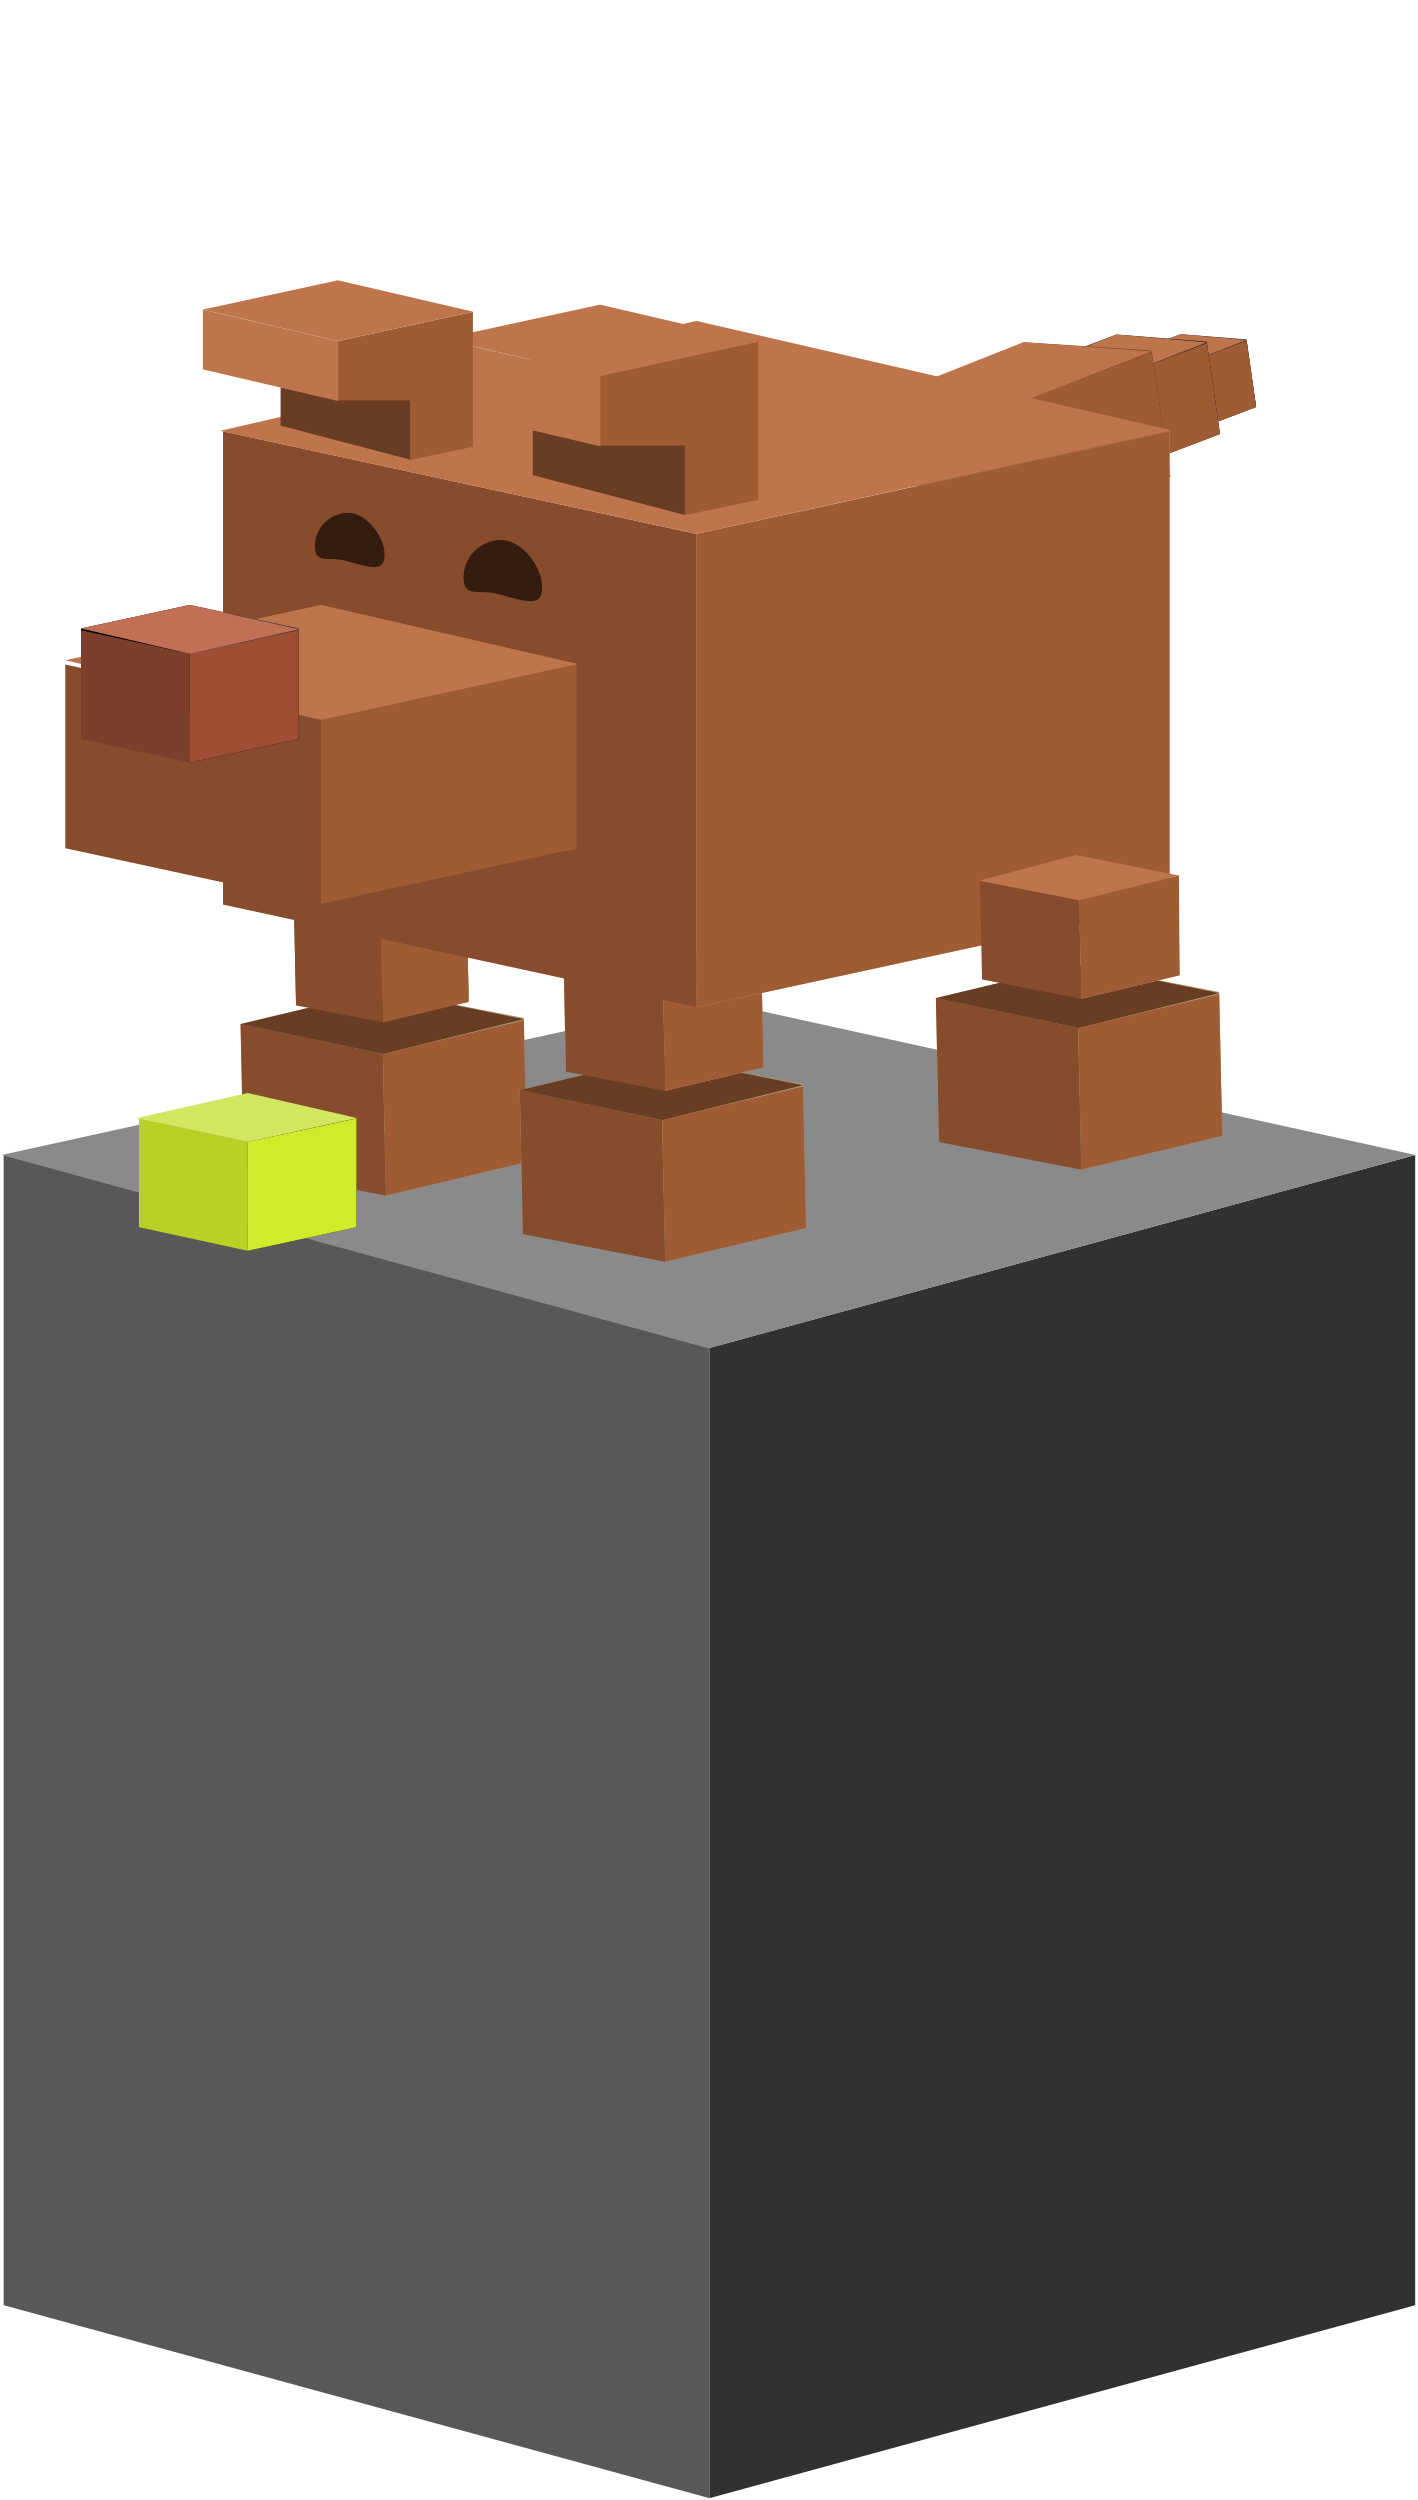
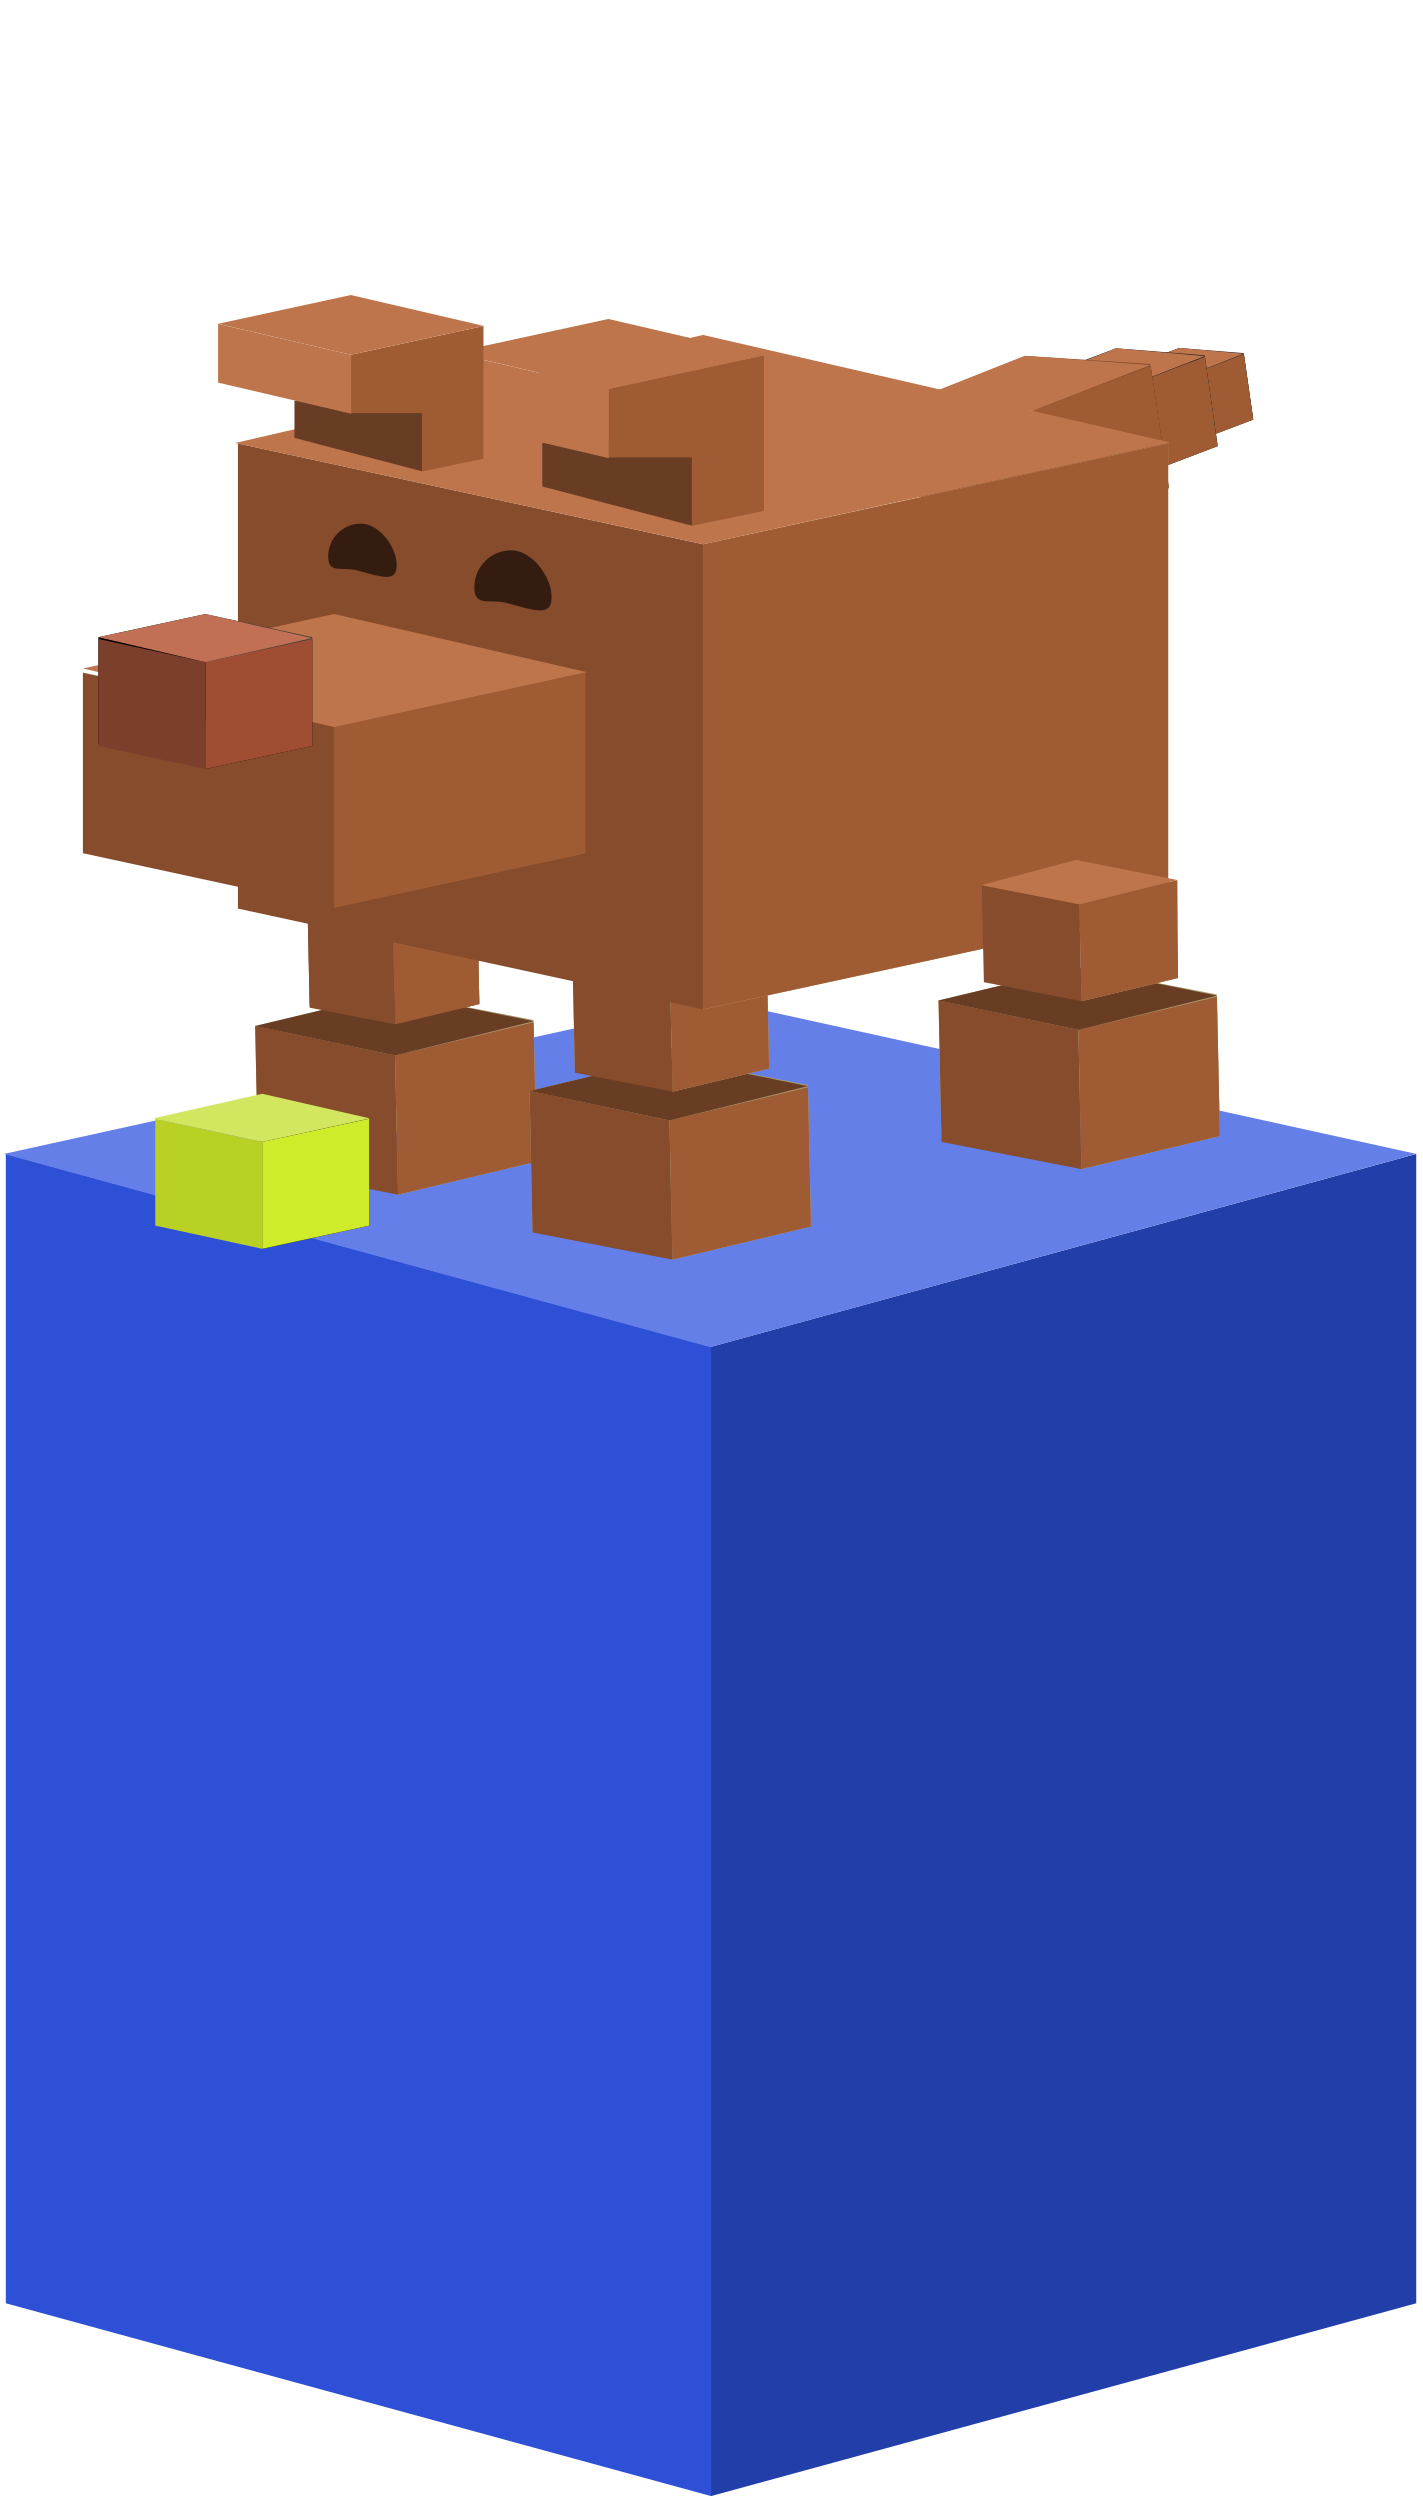
- <svg xmlns="http://www.w3.org/2000/svg" width="521" height="919" viewBox="0 0 521 919" fill="none">
-   <path d="M435.497 133.841L458.259 125.178L461.757 149.623L438.996 158.286L435.497 133.841Z" fill="#222222" />
-   <path d="M458.2 124.771L433.923 122.841L437.421 147.286L461.699 149.216L458.2 124.771Z" fill="#222222" />
-   <path d="M435.497 133.841L458.259 125.178L461.757 149.623L438.996 158.286L435.497 133.841Z" fill="#9F5B34" />
-   <path d="M411.162 131.504L433.923 122.841L437.422 147.286L414.661 155.948L411.162 131.504Z" fill="#222222" />
-   <path d="M435.497 133.841L411.22 131.911L414.719 156.356L438.996 158.286L435.497 133.841Z" fill="#864C2C" />
-   <path d="M411.278 131.931L433.924 122.84L458.23 124.974L435.498 133.84L411.278 131.931Z" fill="#BF754C" />
-   <path d="M412.556 137.991L443.665 126.151L448.447 159.561L417.338 171.401L412.556 137.991Z" fill="#222222" />
-   <path d="M443.584 125.594L410.403 122.956L415.185 156.366L448.367 159.004L443.584 125.594Z" fill="#222222" />
-   <path d="M412.556 137.991L443.665 126.151L448.447 159.561L417.338 171.401L412.556 137.991Z" fill="#9F5B34" />
-   <path d="M379.295 134.796L410.404 122.956L415.186 156.367L384.077 168.207L379.295 134.796Z" fill="#222222" />
-   <path d="M412.556 137.991L379.374 135.353L384.156 168.763L417.338 171.401L412.556 137.991Z" fill="#864C2C" />
-   <path d="M379.454 135.381L410.404 122.956L443.626 125.872L412.556 137.99L379.454 135.381Z" fill="#BF754C" />
-   <path d="M379.242 146.321L423.373 129.601L430.21 175.213L386.08 191.933L379.242 146.321Z" fill="#222222" />
-   <path d="M423.259 128.841L376.165 125.796L383.003 171.408L430.096 174.453L423.259 128.841Z" fill="#864C2C" />
-   <path d="M379.242 146.321L423.373 129.601L430.21 175.213L386.08 191.933L379.242 146.321Z" fill="#9F5B34" />
-   <path d="M379.242 146.321L332.149 143.276L338.986 188.888L386.08 191.933L379.242 146.321Z" fill="#864C2C" />
-   <path d="M332.168 143.25L376.166 125.795L423.317 129.22L379.243 146.321L332.168 143.25Z" fill="#BF754C" />
-   <path d="M1.344 847.396L260.784 918.329V495.497L1.344 424.564V847.396Z" fill="#585858" />
-   <path d="M520.225 847.396L260.784 918.329V495.497L520.225 424.564V847.396Z" fill="#313131" />
-   <path d="M260.424 367.404L520.225 424.564L260.424 495.646L0.623 424.564L260.424 367.404Z" fill="#8A8A8A" />
-   <path d="M140.732 387.473L192.553 375.078L193.668 427.14L141.847 439.535L140.732 387.473Z" fill="#BDAA79" />
-   <path d="M192.535 374.21L140.231 364.045L141.346 416.107L193.65 426.272L192.535 374.21Z" fill="#A9996F" />
-   <path d="M140.732 387.473L192.553 375.078L193.668 427.14L141.847 439.535L140.732 387.473Z" fill="#9F5B34" />
-   <path d="M88.41 376.439L140.23 364.044L141.345 416.107L89.525 428.502L88.41 376.439Z" fill="#BDAA79" />
-   <path d="M140.732 387.473L88.434 376.378L89.543 429.37L141.847 439.535L140.732 387.473Z" fill="#864C2C" />
-   <path d="M88.41 376.439L140.23 364.044L192.544 374.643L140.732 387.472L88.41 376.439Z" fill="#693D24" />
-   <path d="M140.03 344.07L171.616 336.514L172.295 368.248L140.709 375.803L140.03 344.07Z" fill="#864C2C" />
-   <path d="M171.605 335.986L139.724 329.79L140.404 361.523L172.284 367.719L171.605 335.986Z" fill="#A9996F" />
-   <path d="M140.03 344.07L171.616 336.514L172.295 368.248L140.709 375.803L140.03 344.07Z" fill="#9F5B34" />
-   <path d="M108.137 337.345L139.724 329.789L140.403 361.523L108.817 369.078L108.137 337.345Z" fill="#864C2C" />
-   <path d="M140.03 344.07L108.149 337.874L108.829 369.607L140.709 375.803L140.03 344.07Z" fill="#864C2C" />
-   <path d="M108.137 337.345L139.724 329.789L171.61 336.25L140.029 344.069L108.137 337.345Z" fill="#664F34" />
-   <path d="M243.378 411.77L295.199 399.375L296.314 451.438L244.493 463.833L243.378 411.77Z" fill="#BDAA79" />
-   <path d="M295.181 398.507L242.877 388.342L243.992 440.404L296.296 450.57L295.181 398.507Z" fill="#A9996F" />
-   <path d="M243.378 411.77L295.199 399.375L296.314 451.438L244.493 463.833L243.378 411.77Z" fill="#9F5B34" />
-   <path d="M191.056 400.737L242.876 388.342L243.991 440.404L192.171 452.8L191.056 400.737Z" fill="#BDAA79" />
-   <path d="M243.378 411.77L191.08 400.675L192.189 453.667L244.493 463.833L243.378 411.77Z" fill="#864C2C" />
-   <path d="M191.056 400.737L242.876 388.342L295.19 398.941L243.378 411.77L191.056 400.737Z" fill="#693D24" />
-   <path d="M243.747 364.697L279.894 356.051L280.672 392.367L244.525 401.013L243.747 364.697Z" fill="#BDAA79" />
-   <path d="M279.882 355.446L243.398 348.355L244.175 384.671L280.66 391.762L279.882 355.446Z" fill="#A9996F" />
-   <path d="M243.747 364.697L279.894 356.051L280.672 392.367L244.525 401.013L243.747 364.697Z" fill="#9F5B34" />
-   <path d="M207.251 357.001L243.398 348.355L244.176 384.671L208.028 393.317L207.251 357.001Z" fill="#BDAA79" />
-   <path d="M243.747 364.697L207.263 357.607L208.041 393.922L244.525 401.013L243.747 364.697Z" fill="#864C2C" />
-   <path d="M207.251 357.001L243.398 348.355L279.889 355.748L243.748 364.697L207.251 357.001Z" fill="#664F34" />
-   <path d="M255.958 196.257L429.929 158.563V332.535L255.958 370.228V196.257Z" fill="#BDAA79" />
-   <path d="M255.958 196.257L429.929 158.563V332.535L255.958 370.228V196.257Z" fill="#9F5B34" />
-   <path d="M255.958 196.257L81.986 158.563V332.535L255.958 370.228V196.257Z" fill="#864C2C" />
-   <path d="M80.898 158.382L255.958 117.969L430.654 158.2L255.958 196.257L80.898 158.382Z" fill="#BF754C" />
-   <path d="M91.07 419.788L131.064 411.123V451.116L91.07 459.782V419.788Z" fill="black" />
-   <path d="M91.07 419.788L131.064 411.123V451.116L91.07 459.782V419.788Z" fill="#D0EB29" />
-   <path d="M91.07 419.788L51.077 411.123V451.116L91.07 459.782V419.788Z" fill="#B9D125" />
-   <path d="M50.25 411L91.07 401.791L131.25 411L91.07 419.788L50.25 411Z" fill="#D3E660" />
-   <path d="M396.341 377.915L448.162 365.52L449.277 417.583L397.456 429.978L396.341 377.915Z" fill="#BDAA79" />
-   <path d="M448.144 364.653L395.84 354.487L396.955 406.55L449.259 416.715L448.144 364.653Z" fill="#A9996F" />
-   <path d="M396.341 377.915L448.162 365.52L449.277 417.583L397.456 429.978L396.341 377.915Z" fill="#9F5B34" />
-   <path d="M344.019 366.882L395.84 354.487L396.955 406.549L345.134 418.945L344.019 366.882Z" fill="#BDAA79" />
-   <path d="M396.342 377.916L344.044 366.82L345.153 419.813L397.457 429.978L396.342 377.916Z" fill="#864C2C" />
-   <path d="M344.019 366.882L395.84 354.487L448.154 365.086L396.342 377.915L344.019 366.882Z" fill="#693D24" />
-   <path d="M396.711 330.842L432.858 322.196L433.636 358.512L397.489 367.158L396.711 330.842Z" fill="#BDAA79" />
-   <path d="M396.711 330.843L433.372 321.832L433.636 358.512L397.489 367.158L396.711 330.843Z" fill="#9F5B34" />
-   <path d="M396.711 330.842L360.227 323.752L361.004 360.068L397.489 367.158L396.711 330.842Z" fill="#864C2C" />
-   <path d="M359.933 323.746L395.508 314.327L433.373 321.843L396.586 330.904L359.933 323.746Z" fill="#BF754C" />
-   <path d="M117.98 264.646L211.965 244.282V311.875L117.98 332.239V264.646Z" fill="#9F5B34" />
-   <path d="M117.98 264.646L23.995 244.282V311.809L117.98 332.172V264.646Z" fill="#864C2C" />
-   <path d="M23.995 242.716L117.98 222.353L212.465 244.099L117.98 264.646L23.995 242.716Z" fill="#BF754C" />
-   <path d="M69.788 240.35L109.781 231.685V271.678L69.788 280.343V240.35Z" fill="black" />
-   <path d="M109.781 231.018L69.788 222.352V262.346L109.781 271.011V231.018Z" fill="#3A3A3A" />
-   <path d="M69.788 240.35L109.781 231.685V271.678L69.788 280.343V240.35Z" fill="#9F4E34" />
-   <path d="M29.794 231.018L69.787 222.353V262.346L29.794 271.011V231.018Z" fill="black" />
-   <path d="M69.788 240.35L29.794 231.685V271.678L69.788 280.343V240.35Z" fill="#7C3F2C" />
-   <path d="M29.794 231.018L69.787 222.353L109.781 231.351L69.787 240.35L29.794 231.018Z" fill="#C17055" />
-   <path d="M141.375 204C141.375 210.76 135.884 208.5 126.375 206C120.868 204.552 115.75 207.532 115.75 200.772C115.75 194.012 121.231 188.532 127.991 188.532C134.751 188.532 141.375 197.24 141.375 204Z" fill="#341D10" />
-   <path d="M199.315 215.954C199.315 223.58 193.121 221.03 182.392 218.21C176.179 216.577 170.406 219.938 170.406 212.311C170.406 204.685 176.589 198.502 184.215 198.502C191.842 198.502 199.315 208.327 199.315 215.954Z" fill="#341D10" />
-   <path d="M195.842 158.287L251.921 154.649V189.358L195.842 174.656V158.287Z" fill="#693D24" />
-   <path d="M220.533 138.179L278.733 125.569V183.769L251.769 189.358V163.768H220.533V138.179Z" fill="#9F5B34" />
-   <path d="M220.699 138.205L162.347 124.64V150.405L220.699 164.051V138.205Z" fill="#BF754C" />
-   <path d="M162.333 124.598L220.533 111.988L278.899 125.549L220.533 138.178L162.333 124.598Z" fill="#BF754C" />
-   <path d="M103.143 142.522L150.969 139.419V169.02L103.143 156.482V142.522Z" fill="#693D24" />
-   <path d="M124.2 125.372L173.836 114.618V164.254L150.84 169.02V147.196H124.2V125.372Z" fill="#9F5B34" />
-   <path d="M124.341 125.395L74.576 113.826V135.8L124.341 147.438V125.395Z" fill="#BF754C" />
-   <path d="M74.564 113.791L124.2 103.036L173.977 114.601L124.2 125.372L74.564 113.791Z" fill="#BF754C" />
+ <svg xmlns="http://www.w3.org/2000/svg" width="198" height="348" viewBox="0 0 198 348" fill="none">
+   <path d="M0.809 320.615L98.974 347.454V187.466L0.809 160.626V320.615Z" fill="#2D50D7" />
+   <path d="M197.14 320.615L98.974 347.454V187.466L197.14 160.626V320.615Z" fill="#223EA8" />
+   <path d="M98.838 138.999L197.14 160.626L98.838 187.522L0.536 160.626L98.838 138.999Z" fill="#647FE7" />
+   <path d="M164.678 52.532L173.148 49.309L174.451 58.406L165.98 61.63L164.678 52.532Z" fill="#222222" />
+   <path d="M173.126 49.157L164.091 48.438L165.393 57.536L174.428 58.254L173.126 49.157Z" fill="#222222" />
+   <path d="M164.678 52.532L173.148 49.309L174.451 58.406L165.98 61.63L164.678 52.532Z" fill="#9F5B34" />
+   <path d="M155.623 51.663L164.094 48.439L165.396 57.536L156.925 60.76L155.623 51.663Z" fill="#222222" />
+   <path d="M164.678 52.532L155.643 51.814L156.945 60.911L165.98 61.63L164.678 52.532Z" fill="#864C2C" />
+   <path d="M155.666 51.822L164.093 48.438L173.139 49.232L164.679 52.532L155.666 51.822Z" fill="#BF754C" />
+   <path d="M156.14 54.077L167.718 49.67L169.498 62.104L157.92 66.511L156.14 54.077Z" fill="#222222" />
+   <path d="M167.688 49.463L155.34 48.482L157.119 60.916L169.468 61.897L167.688 49.463Z" fill="#222222" />
+   <path d="M156.14 54.077L167.718 49.67L169.498 62.104L157.92 66.511L156.14 54.077Z" fill="#9F5B34" />
+   <path d="M143.763 52.889L155.34 48.482L157.12 60.916L145.542 65.323L143.763 52.889Z" fill="#222222" />
+   <path d="M156.14 54.077L143.792 53.095L145.571 65.529L157.92 66.511L156.14 54.077Z" fill="#864C2C" />
+   <path d="M143.822 53.106L155.34 48.481L167.704 49.567L156.141 54.077L143.822 53.106Z" fill="#BF754C" />
+   <path d="M143.743 57.177L160.166 50.954L162.711 67.929L146.287 74.151L143.743 57.177Z" fill="#222222" />
+   <path d="M160.125 50.671L142.598 49.538L145.143 66.513L162.669 67.646L160.125 50.671Z" fill="#864C2C" />
+   <path d="M143.743 57.177L160.166 50.954L162.711 67.929L146.287 74.151L143.743 57.177Z" fill="#9F5B34" />
+   <path d="M143.743 57.177L126.217 56.043L128.761 73.018L146.287 74.151L143.743 57.177Z" fill="#864C2C" />
+   <path d="M126.222 56.034L142.597 49.538L160.144 50.813L143.742 57.177L126.222 56.034Z" fill="#BF754C" />
+   <path d="M54.981 146.923L74.267 142.31L74.682 161.686L55.397 166.298L54.981 146.923Z" fill="#BDAA79" />
+   <path d="M74.26 141.987L54.794 138.204L55.209 157.579L74.675 161.362L74.26 141.987Z" fill="#A9996F" />
+   <path d="M54.981 146.923L74.267 142.31L74.682 161.686L55.397 166.298L54.981 146.923Z" fill="#9F5B34" />
+   <path d="M35.509 142.818L54.794 138.205L55.209 157.581L35.924 162.194L35.509 142.818Z" fill="#BDAA79" />
+   <path d="M54.982 146.923L35.519 142.794L35.932 162.516L55.397 166.299L54.982 146.923Z" fill="#864C2C" />
+   <path d="M35.509 142.818L54.794 138.205L74.263 142.15L54.981 146.924L35.509 142.818Z" fill="#693D24" />
+   <path d="M54.719 130.77L66.474 127.959L66.727 139.769L54.972 142.58L54.719 130.77Z" fill="#864C2C" />
+   <path d="M66.47 127.762L54.605 125.456L54.858 137.266L66.723 139.572L66.47 127.762Z" fill="#A9996F" />
+   <path d="M54.719 130.77L66.474 127.959L66.727 139.769L54.972 142.58L54.719 130.77Z" fill="#9F5B34" />
+   <path d="M42.85 128.268L54.605 125.456L54.858 137.266L43.103 140.078L42.85 128.268Z" fill="#864C2C" />
+   <path d="M54.719 130.77L42.854 128.465L43.107 140.274L54.972 142.58L54.719 130.77Z" fill="#864C2C" />
+   <path d="M42.85 128.268L54.605 125.456L66.471 127.861L54.718 130.771L42.85 128.268Z" fill="#664F34" />
+   <path d="M93.181 155.966L112.466 151.353L112.881 170.729L93.596 175.341L93.181 155.966Z" fill="#BDAA79" />
+   <path d="M112.46 151.03L92.995 147.247L93.41 166.622L112.875 170.405L112.46 151.03Z" fill="#A9996F" />
+   <path d="M93.181 155.966L112.466 151.353L112.881 170.729L93.596 175.341L93.181 155.966Z" fill="#9F5B34" />
+   <path d="M73.708 151.86L92.994 147.247L93.409 166.622L74.123 171.235L73.708 151.86Z" fill="#BDAA79" />
+   <path d="M93.181 155.966L73.718 151.837L74.131 171.558L93.596 175.341L93.181 155.966Z" fill="#864C2C" />
+   <path d="M73.708 151.86L92.994 147.247L112.462 151.191L93.18 155.966L73.708 151.86Z" fill="#693D24" />
+   <path d="M93.317 138.448L106.769 135.23L107.059 148.745L93.606 151.963L93.317 138.448Z" fill="#BDAA79" />
+   <path d="M106.764 135.004L93.186 132.366L93.475 145.881L107.053 148.52L106.764 135.004Z" fill="#A9996F" />
+   <path d="M93.317 138.448L106.769 135.23L107.059 148.745L93.606 151.963L93.317 138.448Z" fill="#9F5B34" />
+   <path d="M79.734 135.583L93.186 132.365L93.475 145.881L80.023 149.098L79.734 135.583Z" fill="#BDAA79" />
+   <path d="M93.317 138.448L79.739 135.809L80.028 149.324L93.606 151.963L93.317 138.448Z" fill="#864C2C" />
+   <path d="M79.734 135.583L93.186 132.365L106.766 135.117L93.316 138.447L79.734 135.583Z" fill="#664F34" />
+   <path d="M97.864 75.761L162.609 61.733V126.477L97.864 140.506V75.761Z" fill="#BDAA79" />
+   <path d="M97.864 75.761L162.609 61.733V126.477L97.864 140.506V75.761Z" fill="#9F5B34" />
+   <path d="M97.864 75.761L33.119 61.733V126.477L97.864 140.506V75.761Z" fill="#864C2C" />
+   <path d="M32.714 61.665L97.863 46.626L162.878 61.598L97.863 75.761L32.714 61.665Z" fill="#BF754C" />
+   <path d="M36.498 158.949L51.382 155.725V170.608L36.498 173.833V158.949Z" fill="black" />
+   <path d="M36.498 158.949L51.382 155.725V170.608L36.498 173.833V158.949Z" fill="#D0EB29" />
+   <path d="M36.498 158.949L21.614 155.725V170.608L36.498 173.833V158.949Z" fill="#B9D125" />
+   <path d="M21.307 155.679L36.498 152.252L51.451 155.679L36.498 158.949L21.307 155.679Z" fill="#D3E660" />
+   <path d="M150.107 143.367L169.393 138.754L169.808 158.129L150.522 162.742L150.107 143.367Z" fill="#BDAA79" />
+   <path d="M169.386 138.431L149.921 134.648L150.335 154.023L169.801 157.807L169.386 138.431Z" fill="#A9996F" />
+   <path d="M150.107 143.367L169.393 138.754L169.808 158.129L150.522 162.742L150.107 143.367Z" fill="#9F5B34" />
+   <path d="M130.635 139.261L149.92 134.648L150.335 154.023L131.05 158.636L130.635 139.261Z" fill="#BDAA79" />
+   <path d="M150.107 143.367L130.644 139.238L131.057 158.959L150.522 162.743L150.107 143.367Z" fill="#864C2C" />
+   <path d="M130.635 139.261L149.92 134.648L169.389 138.593L150.107 143.367L130.635 139.261Z" fill="#693D24" />
+   <path d="M150.244 125.848L163.697 122.63L163.986 136.145L150.534 139.363L150.244 125.848Z" fill="#BDAA79" />
+   <path d="M150.244 125.848L163.888 122.495L163.986 136.146L150.534 139.364L150.244 125.848Z" fill="#9F5B34" />
+   <path d="M150.244 125.848L136.666 123.209L136.956 136.724L150.534 139.363L150.244 125.848Z" fill="#864C2C" />
+   <path d="M136.556 123.207L149.796 119.702L163.887 122.499L150.197 125.871L136.556 123.207Z" fill="#BF754C" />
+   <path d="M46.514 101.212L81.491 93.634V118.789L46.514 126.367V101.212Z" fill="#9F5B34" />
+   <path d="M46.514 101.212L11.537 93.634V118.764L46.514 126.343V101.212Z" fill="#864C2C" />
+   <path d="M11.536 93.051L46.513 85.472L81.676 93.566L46.513 101.212L11.536 93.051Z" fill="#BF754C" />
+   <path d="M28.579 92.17L43.463 88.945V103.829L28.579 107.054V92.17Z" fill="black" />
+   <path d="M43.462 88.697L28.578 85.472V100.356L43.462 103.581V88.697Z" fill="#3A3A3A" />
+   <path d="M28.579 92.17L43.463 88.945V103.829L28.579 107.054V92.17Z" fill="#9F4E34" />
+   <path d="M13.694 88.698L28.578 85.473V100.357L13.694 103.581V88.698Z" fill="black" />
+   <path d="M28.579 92.17L13.695 88.945V103.829L28.579 107.054V92.17Z" fill="#7C3F2C" />
+   <path d="M13.694 88.698L28.578 85.473L43.462 88.822L28.578 92.17L13.694 88.698Z" fill="#C17055" />
+   <path d="M55.22 78.643C55.22 81.159 53.176 80.317 49.638 79.387C47.588 78.848 45.684 79.957 45.684 77.441C45.684 74.925 47.723 72.886 50.239 72.886C52.755 72.886 55.22 76.127 55.22 78.643Z" fill="#341D10" />
+   <path d="M76.784 83.091C76.784 85.93 74.479 84.981 70.486 83.931C68.174 83.323 66.025 84.574 66.025 81.736C66.025 78.898 68.326 76.597 71.165 76.597C74.003 76.597 76.784 80.253 76.784 83.091Z" fill="#341D10" />
+   <path d="M75.489 61.63L96.359 60.276V73.193L75.489 67.722V61.63Z" fill="#693D24" />
+   <path d="M84.678 54.147L106.337 49.454V71.114L96.303 73.193V63.67H84.678V54.147Z" fill="#9F5B34" />
+   <path d="M84.74 54.156L63.024 49.108V58.697L84.74 63.775V54.156Z" fill="#BF754C" />
+   <path d="M63.019 49.093L84.678 44.4L106.4 49.446L84.678 54.147L63.019 49.093Z" fill="#BF754C" />
+   <path d="M40.99 55.763L58.789 54.608V65.624L40.99 60.958V55.763Z" fill="#693D24" />
+   <path d="M48.827 49.38L67.299 45.378V63.85L58.741 65.624V57.502H48.827V49.38Z" fill="#9F5B34" />
+   <path d="M48.88 49.389L30.359 45.084V53.262L48.88 57.593V49.389Z" fill="#BF754C" />
+   <path d="M30.355 45.071L48.828 41.068L67.353 45.372L48.828 49.381L30.355 45.071Z" fill="#BF754C" />
</svg>
